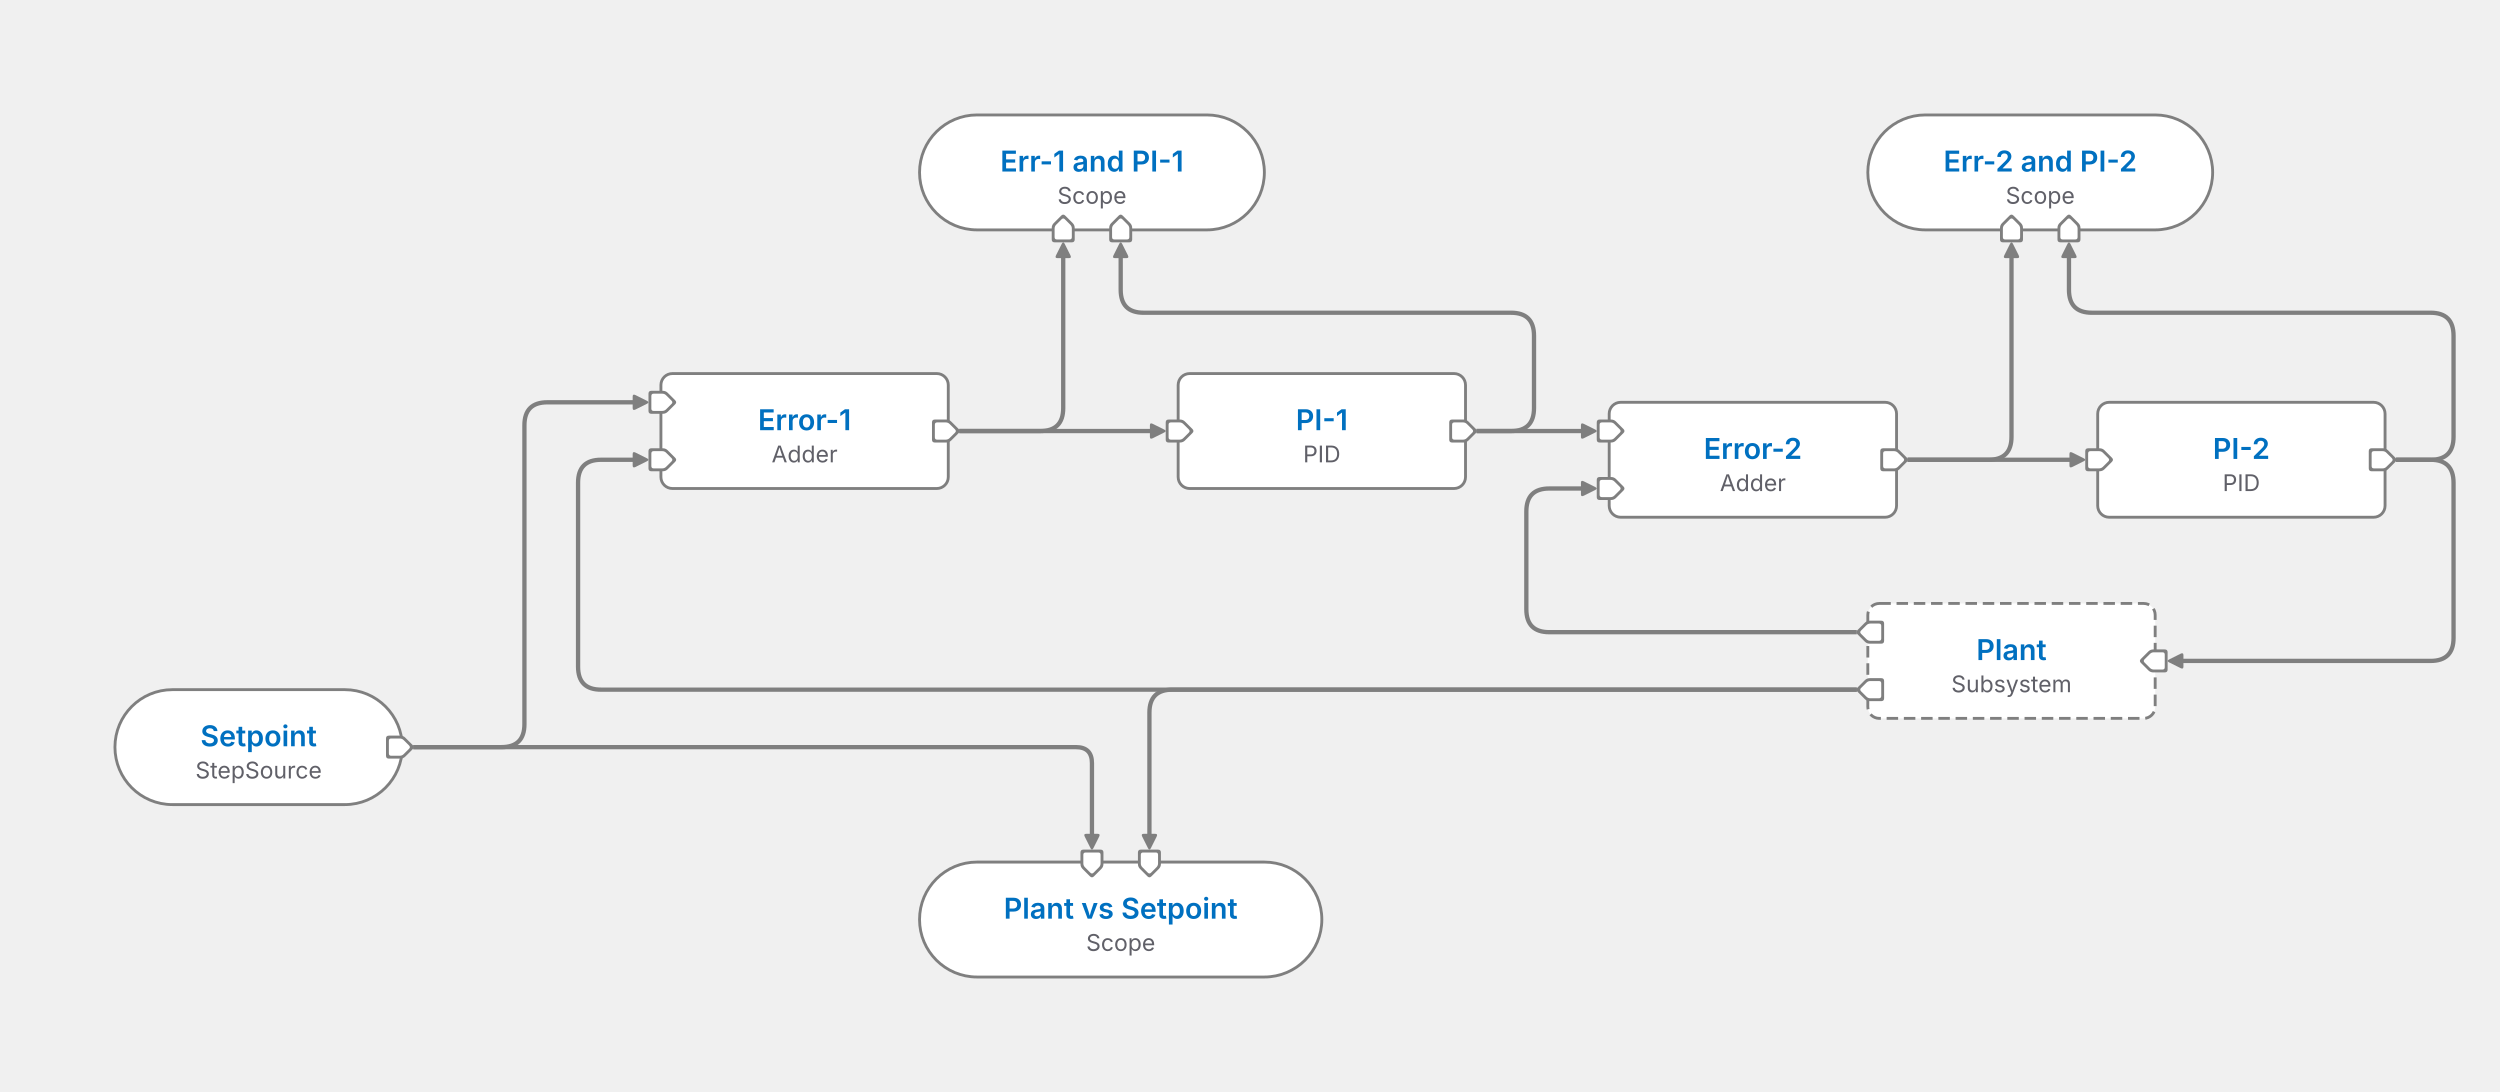
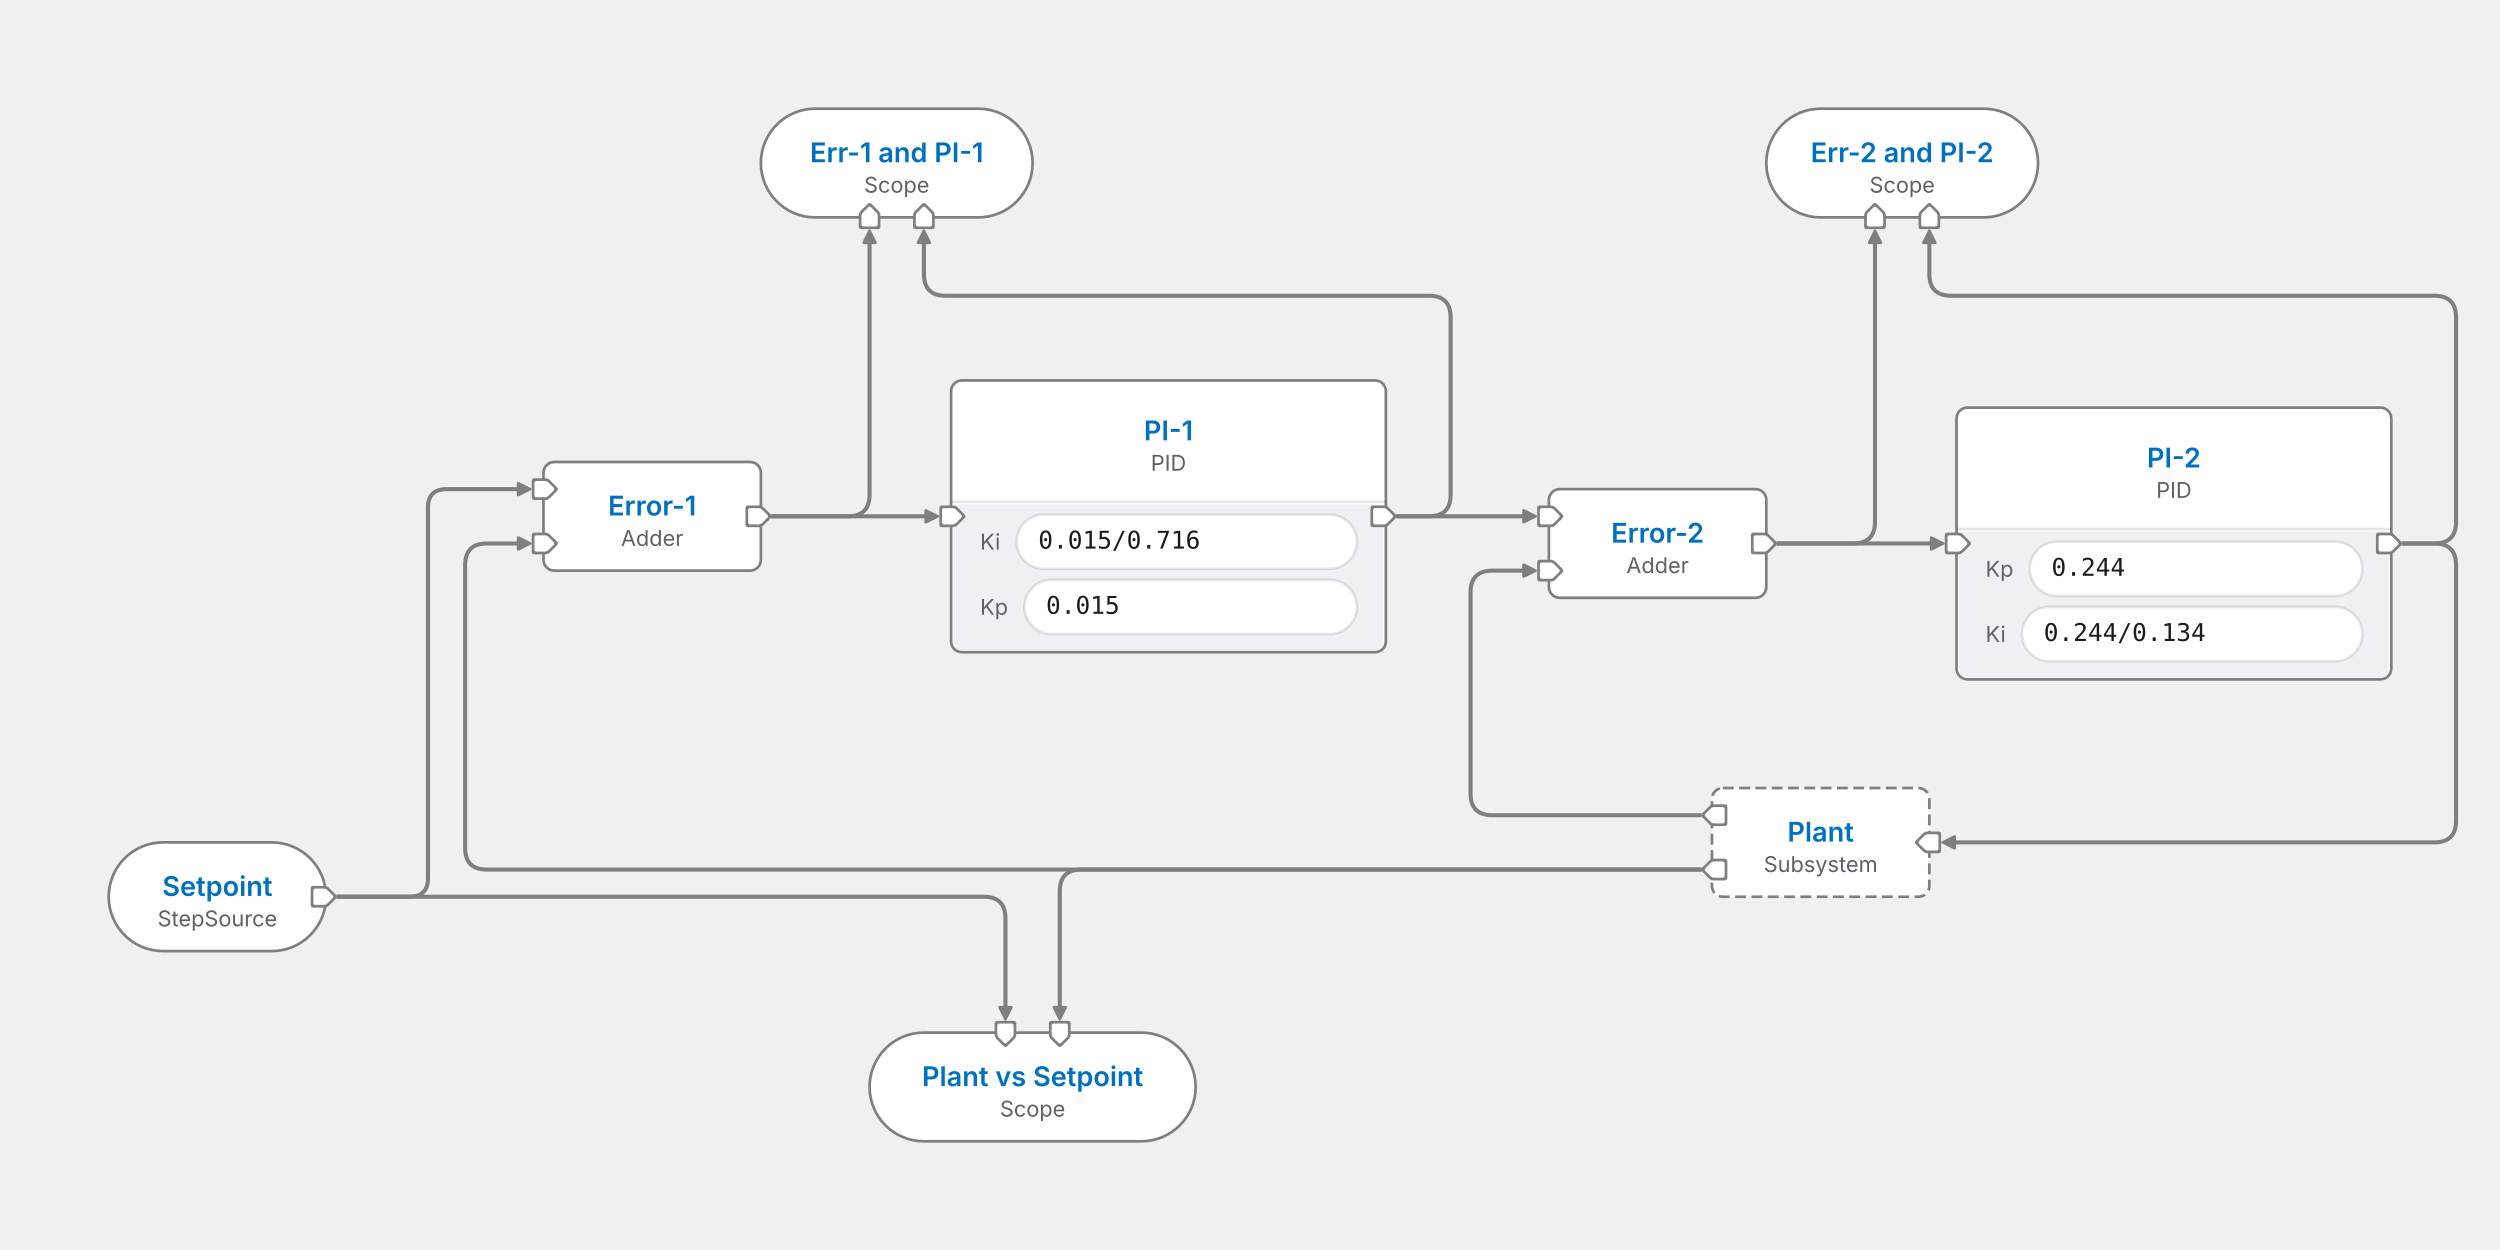
- <svg xmlns="http://www.w3.org/2000/svg" width="870" height="380" viewBox="630 180 870 380">
+ <svg xmlns="http://www.w3.org/2000/svg" width="920" height="460" viewBox="660 140 920 460">
  <g class="edges">
    <g class="edge">
-       <path d="M1293.833 340L1313.833 340L1322.5 340L1322.5 340L1331.167 340L1351.167 340" fill="none" stroke="#7F7F7F" stroke-width="1.5" />
-       <g transform="translate(1351.167, 340) rotate(0) translate(5, 0)">
-         <path d="M -5 -2.5 L -1 -0.5 Q 0 0 -1 0.5 L -5 2.5 Q -6 3 -6 2 L -6 -2 Q -6 -3 -5 -2.5 Z" fill="#7F7F7F" />
-       </g>
-     </g>
-     <g class="edge">
-       <path d="M1143.833 330L1163.833 330L1163.833 330L1161.167 330L1161.167 330L1181.167 330" fill="none" stroke="#7F7F7F" stroke-width="1.5" />
-       <g transform="translate(1181.167, 330) rotate(0) translate(5, 0)">
-         <path d="M -5 -2.5 L -1 -0.5 Q 0 0 -1 0.5 L -5 2.5 Q -6 3 -6 2 L -6 -2 Q -6 -3 -5 -2.5 Z" fill="#7F7F7F" />
-       </g>
-     </g>
-     <g class="edge">
-       <path d="M963.833 330L983.833 330L997.5 330L997.5 330L1011.167 330L1031.167 330" fill="none" stroke="#7F7F7F" stroke-width="1.5" />
-       <g transform="translate(1031.167, 330) rotate(0) translate(5, 0)">
-         <path d="M -5 -2.5 L -1 -0.5 Q 0 0 -1 0.5 L -5 2.5 Q -6 3 -6 2 L -6 -2 Q -6 -3 -5 -2.5 Z" fill="#7F7F7F" />
-       </g>
-     </g>
-     <g class="edge">
-       <path d="M773.833 440L793.833 440L 804.5,440Q 812.5,440 812.5,432L 812.5,328Q 812.5,320 820.5,320L831.167 320L851.167 320" fill="none" stroke="#7F7F7F" stroke-width="1.5" />
+       <path d="M1313.834 340L1333.834 340L 1342.5,340Q 1342.5,340 1342.5,340L 1342.5,340Q 1342.5,340 1342.5,340L1351.167 340L1371.167 340" fill="none" stroke="#7F7F7F" stroke-width="1.5" />
+       <g transform="translate(1371.167, 340.0002) rotate(0) translate(5, 0)">
+         <path d="M -5 -2.5 L -1 -0.5 Q 0 0 -1 0.5 L -5 2.5 Q -6 3 -6 2 L -6 -2 Q -6 -3 -5 -2.5 Z" fill="#7F7F7F" />
+       </g>
+     </g>
+     <g class="edge">
+       <path d="M1173.834 330L1193.834 330L 1197.5,330Q 1197.5,330 1197.5,330L 1197.5,330Q 1197.5,330 1197.5,330L1201.167 330L1221.167 330" fill="none" stroke="#7F7F7F" stroke-width="1.5" />
+       <g transform="translate(1221.167, 330) rotate(0) translate(5, 0)">
+         <path d="M -5 -2.5 L -1 -0.5 Q 0 0 -1 0.5 L -5 2.5 Q -6 3 -6 2 L -6 -2 Q -6 -3 -5 -2.5 Z" fill="#7F7F7F" />
+       </g>
+     </g>
+     <g class="edge">
+       <path d="M943.834 330L963.834 330L 972.5,330Q 972.5,330 972.5,330L 972.5,330Q 972.5,330 972.5,330L981.167 330L1001.167 330" fill="none" stroke="#7F7F7F" stroke-width="1.5" />
+       <g transform="translate(1001.167, 330.0002) rotate(0) translate(5, 0)">
+         <path d="M -5 -2.5 L -1 -0.5 Q 0 0 -1 0.5 L -5 2.5 Q -6 3 -6 2 L -6 -2 Q -6 -3 -5 -2.5 Z" fill="#7F7F7F" />
+       </g>
+     </g>
+     <g class="edge">
+       <path d="M783.834 470L803.834 470L 810.667,470Q 817.5,470 817.5,463.167L 817.5,326.833Q 817.5,320 824.333,320L831.167 320L851.167 320" fill="none" stroke="#7F7F7F" stroke-width="1.5" />
      <g transform="translate(851.1667, 320) rotate(0) translate(5, 0)">
        <path d="M -5 -2.5 L -1 -0.5 Q 0 0 -1 0.5 L -5 2.5 Q -6 3 -6 2 L -6 -2 Q -6 -3 -5 -2.5 Z" fill="#7F7F7F" />
      </g>
    </g>
    <g class="edge">
-       <path d="M1463.833 340L 1475.833,340Q 1483.833,340 1483.833,348L 1483.833,402Q 1483.833,410 1475.833,410L1408.833 410L1388.833 410" fill="none" stroke="#7F7F7F" stroke-width="1.5" />
-       <g transform="translate(1388.833, 410) rotate(180) translate(5, 0)">
-         <path d="M -5 -2.5 L -1 -0.5 Q 0 0 -1 0.5 L -5 2.5 Q -6 3 -6 2 L -6 -2 Q -6 -3 -5 -2.5 Z" fill="#7F7F7F" />
-       </g>
-     </g>
-     <g class="edge">
-       <path d="M1276.167 420L1256.167 420L 1038,420Q 1030,420 1030,428L1030 451.167L1030 471.167" fill="none" stroke="#7F7F7F" stroke-width="1.5" />
-       <g transform="translate(1030, 471.1667) rotate(90) translate(5, 0)">
-         <path d="M -5 -2.5 L -1 -0.5 Q 0 0 -1 0.5 L -5 2.5 Q -6 3 -6 2 L -6 -2 Q -6 -3 -5 -2.5 Z" fill="#7F7F7F" />
-       </g>
-     </g>
-     <g class="edge">
-       <path d="M1276.167 400L1256.167 400L 1169.167,400Q 1161.167,400 1161.167,392L 1161.167,358Q 1161.167,350 1169.167,350L1181.167 350" fill="none" stroke="#7F7F7F" stroke-width="1.5" />
-       <g transform="translate(1181.167, 350) rotate(0) translate(5, 0)">
-         <path d="M -5 -2.5 L -1 -0.5 Q 0 0 -1 0.5 L -5 2.5 Q -6 3 -6 2 L -6 -2 Q -6 -3 -5 -2.5 Z" fill="#7F7F7F" />
-       </g>
-     </g>
-     <g class="edge">
-       <path d="M1276.167 420L1256.167 420L 839.167,420Q 831.167,420 831.167,412L 831.167,348Q 831.167,340 839.167,340L851.167 340" fill="none" stroke="#7F7F7F" stroke-width="1.5" />
-       <g transform="translate(851.1667, 340) rotate(0) translate(5, 0)">
-         <path d="M -5 -2.5 L -1 -0.5 Q 0 0 -1 0.5 L -5 2.5 Q -6 3 -6 2 L -6 -2 Q -6 -3 -5 -2.5 Z" fill="#7F7F7F" />
-       </g>
-     </g>
-     <g class="edge">
-       <path d="M963.833 330L983.833 330L 992,330Q 1000,330 1000,322L1000 288.833L1000 268.833" fill="none" stroke="#7F7F7F" stroke-width="1.5" />
-       <g transform="translate(1000, 268.8333) rotate(-90) translate(5, 0)">
-         <path d="M -5 -2.5 L -1 -0.5 Q 0 0 -1 0.5 L -5 2.5 Q -6 3 -6 2 L -6 -2 Q -6 -3 -5 -2.5 Z" fill="#7F7F7F" />
-       </g>
-     </g>
-     <g class="edge">
-       <path d="M1143.833 330L 1155.833,330Q 1163.833,330 1163.833,322L 1163.833,296.833Q 1163.833,288.833 1155.833,288.833L 1028,288.833Q 1020,288.833 1020,280.833L1020 268.833" fill="none" stroke="#7F7F7F" stroke-width="1.5" />
-       <g transform="translate(1020, 268.8333) rotate(-90) translate(5, 0)">
-         <path d="M -5 -2.5 L -1 -0.5 Q 0 0 -1 0.5 L -5 2.5 Q -6 3 -6 2 L -6 -2 Q -6 -3 -5 -2.5 Z" fill="#7F7F7F" />
-       </g>
-     </g>
-     <g class="edge">
-       <path d="M1293.833 340L1313.833 340L 1322,340Q 1330,340 1330,332L1330 288.833L1330 268.833" fill="none" stroke="#7F7F7F" stroke-width="1.5" />
-       <g transform="translate(1330, 268.8333) rotate(-90) translate(5, 0)">
-         <path d="M -5 -2.5 L -1 -0.5 Q 0 0 -1 0.5 L -5 2.5 Q -6 3 -6 2 L -6 -2 Q -6 -3 -5 -2.5 Z" fill="#7F7F7F" />
-       </g>
-     </g>
-     <g class="edge">
-       <path d="M1463.833 340L 1475.833,340Q 1483.833,340 1483.833,332L 1483.833,296.833Q 1483.833,288.833 1475.833,288.833L 1358,288.833Q 1350,288.833 1350,280.833L1350 268.833" fill="none" stroke="#7F7F7F" stroke-width="1.5" />
-       <g transform="translate(1350, 268.8333) rotate(-90) translate(5, 0)">
-         <path d="M -5 -2.5 L -1 -0.5 Q 0 0 -1 0.5 L -5 2.5 Q -6 3 -6 2 L -6 -2 Q -6 -3 -5 -2.5 Z" fill="#7F7F7F" />
-       </g>
-     </g>
-     <g class="edge">
-       <path d="M773.833 440L793.833 440L 1004.417,440Q 1010,440 1010,445.583L1010 451.167L1010 471.167" fill="none" stroke="#7F7F7F" stroke-width="1.5" />
-       <g transform="translate(1010, 471.1667) rotate(90) translate(5, 0)">
+       <path d="M1543.834 340L 1555.834,340Q 1563.834,340 1563.834,348L 1563.834,442Q 1563.834,450 1555.834,450L1398.834 450L1378.834 450" fill="none" stroke="#7F7F7F" stroke-width="1.5" />
+       <g transform="translate(1378.834, 450.0001) rotate(180) translate(5, 0)">
+         <path d="M -5 -2.5 L -1 -0.5 Q 0 0 -1 0.5 L -5 2.5 Q -6 3 -6 2 L -6 -2 Q -6 -3 -5 -2.5 Z" fill="#7F7F7F" />
+       </g>
+     </g>
+     <g class="edge">
+       <path d="M1286.167 460L1266.167 460L 1058,460Q 1050,460 1050,468L1050 491.167L1050 511.167" fill="none" stroke="#7F7F7F" stroke-width="1.5" />
+       <g transform="translate(1050, 511.1667) rotate(90) translate(5, 0)">
+         <path d="M -5 -2.5 L -1 -0.5 Q 0 0 -1 0.5 L -5 2.5 Q -6 3 -6 2 L -6 -2 Q -6 -3 -5 -2.5 Z" fill="#7F7F7F" />
+       </g>
+     </g>
+     <g class="edge">
+       <path d="M1286.167 440L1266.167 440L 1209.167,440Q 1201.167,440 1201.167,432L 1201.167,358Q 1201.167,350 1209.167,350L1221.167 350" fill="none" stroke="#7F7F7F" stroke-width="1.5" />
+       <g transform="translate(1221.167, 350.0001) rotate(0) translate(5, 0)">
+         <path d="M -5 -2.5 L -1 -0.5 Q 0 0 -1 0.5 L -5 2.5 Q -6 3 -6 2 L -6 -2 Q -6 -3 -5 -2.5 Z" fill="#7F7F7F" />
+       </g>
+     </g>
+     <g class="edge">
+       <path d="M1286.167 460L1266.167 460L 839.167,460Q 831.167,460 831.167,452L 831.167,348Q 831.167,340 839.167,340L851.167 340" fill="none" stroke="#7F7F7F" stroke-width="1.5" />
+       <g transform="translate(851.1667, 340.0001) rotate(0) translate(5, 0)">
+         <path d="M -5 -2.5 L -1 -0.5 Q 0 0 -1 0.5 L -5 2.5 Q -6 3 -6 2 L -6 -2 Q -6 -3 -5 -2.5 Z" fill="#7F7F7F" />
+       </g>
+     </g>
+     <g class="edge">
+       <path d="M943.834 330L963.834 330L 972,330Q 980,330 980,322L980 248.833L980 228.833" fill="none" stroke="#7F7F7F" stroke-width="1.5" />
+       <g transform="translate(980.0002, 228.8335) rotate(-90) translate(5, 0)">
+         <path d="M -5 -2.5 L -1 -0.5 Q 0 0 -1 0.5 L -5 2.5 Q -6 3 -6 2 L -6 -2 Q -6 -3 -5 -2.5 Z" fill="#7F7F7F" />
+       </g>
+     </g>
+     <g class="edge">
+       <path d="M1173.834 330L 1185.834,330Q 1193.834,330 1193.834,322L 1193.834,256.833Q 1193.834,248.833 1185.834,248.833L 1008,248.833Q 1000,248.833 1000,240.833L1000 228.833" fill="none" stroke="#7F7F7F" stroke-width="1.5" />
+       <g transform="translate(1000, 228.8335) rotate(-90) translate(5, 0)">
+         <path d="M -5 -2.5 L -1 -0.5 Q 0 0 -1 0.5 L -5 2.5 Q -6 3 -6 2 L -6 -2 Q -6 -3 -5 -2.5 Z" fill="#7F7F7F" />
+       </g>
+     </g>
+     <g class="edge">
+       <path d="M1313.834 340L1333.834 340L 1342,340Q 1350,340 1350,332L1350 248.833L1350 228.833" fill="none" stroke="#7F7F7F" stroke-width="1.5" />
+       <g transform="translate(1350, 228.8335) rotate(-90) translate(5, 0)">
+         <path d="M -5 -2.5 L -1 -0.5 Q 0 0 -1 0.5 L -5 2.5 Q -6 3 -6 2 L -6 -2 Q -6 -3 -5 -2.5 Z" fill="#7F7F7F" />
+       </g>
+     </g>
+     <g class="edge">
+       <path d="M1543.834 340L 1555.834,340Q 1563.834,340 1563.834,332L 1563.834,256.833Q 1563.834,248.833 1555.834,248.833L 1378,248.833Q 1370,248.833 1370,240.833L1370 228.833" fill="none" stroke="#7F7F7F" stroke-width="1.5" />
+       <g transform="translate(1370, 228.8335) rotate(-90) translate(5, 0)">
+         <path d="M -5 -2.5 L -1 -0.5 Q 0 0 -1 0.5 L -5 2.5 Q -6 3 -6 2 L -6 -2 Q -6 -3 -5 -2.5 Z" fill="#7F7F7F" />
+       </g>
+     </g>
+     <g class="edge">
+       <path d="M783.834 470L803.834 470L 1022,470Q 1030,470 1030,478L1030 491.167L1030 511.167" fill="none" stroke="#7F7F7F" stroke-width="1.5" />
+       <g transform="translate(1030, 511.1667) rotate(90) translate(5, 0)">
        <path d="M -5 -2.5 L -1 -0.5 Q 0 0 -1 0.5 L -5 2.5 Q -6 3 -6 2 L -6 -2 Q -6 -3 -5 -2.5 Z" fill="#7F7F7F" />
      </g>
    </g>
  </g>
  <g class="nodes">
    <g class="node" data-id="7c855194-3fcf-4d00-acbd-0e3051f5703c">
-       <rect x="670" y="420" width="100" height="40" rx="20" fill="#ffffff" />
-       <rect x="670" y="420" width="100" height="40" rx="20" fill="none" stroke="#7F7F7F" stroke-width="1" />
-       <text x="720" y="436" text-anchor="middle" dominant-baseline="middle" fill="#0070C0" font-size="10" font-weight="600" font-family="system-ui, -apple-system, sans-serif">Setpoint</text>
-       <text x="720" y="448" text-anchor="middle" dominant-baseline="middle" fill="#606068" font-size="8" font-family="system-ui, -apple-system, sans-serif">StepSource</text>
-       <g transform="translate(764.33, 436.00)">
+       <rect x="700" y="450" width="80" height="40" rx="20" fill="#ffffff" />
+       <rect x="700" y="450" width="80" height="40" rx="20" fill="none" stroke="#7F7F7F" stroke-width="1" />
+       <text x="740" y="466" text-anchor="middle" dominant-baseline="middle" fill="#0070C0" font-size="10" font-weight="600" font-family="system-ui, -apple-system, sans-serif">Setpoint</text>
+       <text x="740" y="478" text-anchor="middle" dominant-baseline="middle" fill="#606068" font-size="8" font-family="system-ui, -apple-system, sans-serif">StepSource</text>
+       <g transform="translate(774.33, 466.00)">
        <path d="M 1.00 0.00 L 5.00 0.00 Q 6.00 0.00 6.71 0.71 L 9.29 3.29 Q 10.00 4.00 9.29 4.71 L 6.71 7.29 Q 6.00 8.00 5.00 8.00 L 1.00 8.00 Q 0.00 8.00 0.00 7.00 L 0.00 1.00 Q 0.00 0.00 1.00 0.00 Z" fill="#7F7F7F" />
        <path d="M 0.80 0.00 L 3.79 0.00 Q 4.59 0.00 5.15 0.57 L 7.02 2.43 Q 7.59 3.00 7.02 3.57 L 5.15 5.43 Q 4.59 6.00 3.79 6.00 L 0.80 6.00 Q 0.00 6.00 0.00 5.20 L 0.00 0.80 Q 0.00 0.00 0.80 0.00 Z" fill="#ffffff" transform="translate(1, 1)" />
      </g>
    </g>
    <g class="node" data-id="f7ffd92f-16eb-4760-8285-8ed7fafc90fd">
-       <rect x="1040" y="310" width="100" height="40" rx="4" fill="#ffffff" />
-       <rect x="1040" y="310" width="100" height="40" rx="4" fill="none" stroke="#7F7F7F" stroke-width="1" />
-       <text x="1090" y="326" text-anchor="middle" dominant-baseline="middle" fill="#0070C0" font-size="10" font-weight="600" font-family="system-ui, -apple-system, sans-serif">PI-1</text>
-       <text x="1090" y="338" text-anchor="middle" dominant-baseline="middle" fill="#606068" font-size="8" font-family="system-ui, -apple-system, sans-serif">PID</text>
-       <g transform="translate(1035.67, 326.00)">
-         <path d="M 1.00 0.00 L 5.00 0.00 Q 6.00 0.00 6.71 0.71 L 9.29 3.29 Q 10.00 4.00 9.29 4.71 L 6.71 7.29 Q 6.00 8.00 5.00 8.00 L 1.00 8.00 Q 0.00 8.00 0.00 7.00 L 0.00 1.00 Q 0.00 0.00 1.00 0.00 Z" fill="#7F7F7F" />
-         <path d="M 0.80 0.00 L 3.79 0.00 Q 4.59 0.00 5.15 0.57 L 7.02 2.43 Q 7.59 3.00 7.02 3.57 L 5.15 5.43 Q 4.59 6.00 3.79 6.00 L 0.80 6.00 Q 0.00 6.00 0.00 5.20 L 0.00 0.80 Q 0.00 0.00 0.80 0.00 Z" fill="#ffffff" transform="translate(1, 1)" />
-       </g>
-       <g transform="translate(1134.33, 326.00)">
+       <rect x="1010" y="280" width="160" height="100" rx="4" fill="#ffffff" />
+       <rect x="1010" y="280" width="160" height="100" rx="4" fill="none" stroke="#7F7F7F" stroke-width="1" />
+       <text x="1090" y="298.333" text-anchor="middle" dominant-baseline="middle" fill="#0070C0" font-size="10" font-weight="600" font-family="system-ui, -apple-system, sans-serif">PI-1</text>
+       <text x="1090" y="310.333" text-anchor="middle" dominant-baseline="middle" fill="#606068" font-size="8" font-family="system-ui, -apple-system, sans-serif">PID</text>
+       <line x1="1010" y1="324.667" x2="1170" y2="324.667" stroke="rgba(0, 0, 0, 0.10)" stroke-width="1" />
+       <path d="M1011,325.667 h158 v50.667 a3,3 0 0 1 -3,3 h-152 a3,3 0 0 1 -3,-3 v-50.667 z" fill="#f0f0f4" />
+       <text x="1020.667" y="339.333" dominant-baseline="middle" fill="#606068" font-size="8" font-family="system-ui, -apple-system, sans-serif">Ki</text>
+       <rect x="1034.104" y="329.333" width="125.229" height="20" rx="10" fill="#ffffff" stroke="rgba(0, 0, 0, 0.10)" stroke-width="1" />
+       <text x="1042.104" y="339.333" dominant-baseline="middle" fill="#1a1a1f" font-size="9" font-family="ui-monospace, monospace">0.015/0.716</text>
+       <text x="1020.667" y="363.333" dominant-baseline="middle" fill="#606068" font-size="8" font-family="system-ui, -apple-system, sans-serif">Kp</text>
+       <rect x="1036.948" y="353.333" width="122.385" height="20" rx="10" fill="#ffffff" stroke="rgba(0, 0, 0, 0.10)" stroke-width="1" />
+       <text x="1044.948" y="363.333" dominant-baseline="middle" fill="#1a1a1f" font-size="9" font-family="ui-monospace, monospace">0.015</text>
+       <g transform="translate(1005.67, 326.00)">
+         <path d="M 1.00 0.00 L 5.00 0.00 Q 6.00 0.00 6.71 0.71 L 9.29 3.29 Q 10.00 4.00 9.29 4.71 L 6.71 7.29 Q 6.00 8.00 5.00 8.00 L 1.00 8.00 Q 0.00 8.00 0.00 7.00 L 0.00 1.00 Q 0.00 0.00 1.00 0.00 Z" fill="#7F7F7F" />
+         <path d="M 0.80 0.00 L 3.79 0.00 Q 4.59 0.00 5.15 0.57 L 7.02 2.43 Q 7.59 3.00 7.02 3.57 L 5.15 5.43 Q 4.59 6.00 3.79 6.00 L 0.80 6.00 Q 0.00 6.00 0.00 5.20 L 0.00 0.80 Q 0.00 0.00 0.80 0.00 Z" fill="#ffffff" transform="translate(1, 1)" />
+       </g>
+       <g transform="translate(1164.33, 326.00)">
        <path d="M 1.00 0.00 L 5.00 0.00 Q 6.00 0.00 6.71 0.71 L 9.29 3.29 Q 10.00 4.00 9.29 4.71 L 6.71 7.29 Q 6.00 8.00 5.00 8.00 L 1.00 8.00 Q 0.00 8.00 0.00 7.00 L 0.00 1.00 Q 0.00 0.00 1.00 0.00 Z" fill="#7F7F7F" />
        <path d="M 0.80 0.00 L 3.79 0.00 Q 4.59 0.00 5.15 0.57 L 7.02 2.43 Q 7.59 3.00 7.02 3.57 L 5.15 5.43 Q 4.59 6.00 3.79 6.00 L 0.80 6.00 Q 0.00 6.00 0.00 5.20 L 0.00 0.80 Q 0.00 0.00 0.80 0.00 Z" fill="#ffffff" transform="translate(1, 1)" />
      </g>
    </g>
    <g class="node" data-id="b449fb93-54e1-4cfd-862b-cbb66d919d91">
-       <rect x="860" y="310" width="100" height="40" rx="4" fill="#ffffff" />
-       <rect x="860" y="310" width="100" height="40" rx="4" fill="none" stroke="#7F7F7F" stroke-width="1" />
-       <text x="910" y="326" text-anchor="middle" dominant-baseline="middle" fill="#0070C0" font-size="10" font-weight="600" font-family="system-ui, -apple-system, sans-serif">Error-1</text>
-       <text x="910" y="338" text-anchor="middle" dominant-baseline="middle" fill="#606068" font-size="8" font-family="system-ui, -apple-system, sans-serif">Adder</text>
+       <rect x="860" y="310" width="80" height="40" rx="4" fill="#ffffff" />
+       <rect x="860" y="310" width="80" height="40" rx="4" fill="none" stroke="#7F7F7F" stroke-width="1" />
+       <text x="900" y="326" text-anchor="middle" dominant-baseline="middle" fill="#0070C0" font-size="10" font-weight="600" font-family="system-ui, -apple-system, sans-serif">Error-1</text>
+       <text x="900" y="338" text-anchor="middle" dominant-baseline="middle" fill="#606068" font-size="8" font-family="system-ui, -apple-system, sans-serif">Adder</text>
      <g transform="translate(855.67, 316.00)">
        <path d="M 1.00 0.00 L 5.00 0.00 Q 6.00 0.00 6.71 0.71 L 9.29 3.29 Q 10.00 4.00 9.29 4.71 L 6.71 7.29 Q 6.00 8.00 5.00 8.00 L 1.00 8.00 Q 0.00 8.00 0.00 7.00 L 0.00 1.00 Q 0.00 0.00 1.00 0.00 Z" fill="#7F7F7F" />
        <path d="M 0.80 0.00 L 3.79 0.00 Q 4.59 0.00 5.15 0.57 L 7.02 2.43 Q 7.59 3.00 7.02 3.57 L 5.15 5.43 Q 4.59 6.00 3.79 6.00 L 0.80 6.00 Q 0.00 6.00 0.00 5.20 L 0.00 0.80 Q 0.00 0.00 0.80 0.00 Z" fill="#ffffff" transform="translate(1, 1)" />
      </g>
      <g transform="translate(855.67, 336.00)">
        <path d="M 1.00 0.00 L 5.00 0.00 Q 6.00 0.00 6.71 0.71 L 9.29 3.29 Q 10.00 4.00 9.29 4.71 L 6.71 7.29 Q 6.00 8.00 5.00 8.00 L 1.00 8.00 Q 0.00 8.00 0.00 7.00 L 0.00 1.00 Q 0.00 0.00 1.00 0.00 Z" fill="#7F7F7F" />
        <path d="M 0.80 0.00 L 3.79 0.00 Q 4.59 0.00 5.15 0.57 L 7.02 2.43 Q 7.59 3.00 7.02 3.57 L 5.15 5.43 Q 4.59 6.00 3.79 6.00 L 0.80 6.00 Q 0.00 6.00 0.00 5.20 L 0.00 0.80 Q 0.00 0.00 0.80 0.00 Z" fill="#ffffff" transform="translate(1, 1)" />
      </g>
-       <g transform="translate(954.33, 326.00)">
+       <g transform="translate(934.33, 326.00)">
        <path d="M 1.00 0.00 L 5.00 0.00 Q 6.00 0.00 6.71 0.71 L 9.29 3.29 Q 10.00 4.00 9.29 4.71 L 6.71 7.29 Q 6.00 8.00 5.00 8.00 L 1.00 8.00 Q 0.00 8.00 0.00 7.00 L 0.00 1.00 Q 0.00 0.00 1.00 0.00 Z" fill="#7F7F7F" />
        <path d="M 0.80 0.00 L 3.79 0.00 Q 4.59 0.00 5.15 0.57 L 7.02 2.43 Q 7.59 3.00 7.02 3.57 L 5.15 5.43 Q 4.59 6.00 3.79 6.00 L 0.80 6.00 Q 0.00 6.00 0.00 5.20 L 0.00 0.80 Q 0.00 0.00 0.80 0.00 Z" fill="#ffffff" transform="translate(1, 1)" />
      </g>
    </g>
    <g class="node" data-id="c5fc3645-c55b-4478-8125-665418379764">
-       <rect x="1190" y="320" width="100" height="40" rx="4" fill="#ffffff" />
-       <rect x="1190" y="320" width="100" height="40" rx="4" fill="none" stroke="#7F7F7F" stroke-width="1" />
-       <text x="1240" y="336" text-anchor="middle" dominant-baseline="middle" fill="#0070C0" font-size="10" font-weight="600" font-family="system-ui, -apple-system, sans-serif">Error-2</text>
-       <text x="1240" y="348" text-anchor="middle" dominant-baseline="middle" fill="#606068" font-size="8" font-family="system-ui, -apple-system, sans-serif">Adder</text>
-       <g transform="translate(1185.67, 326.00)">
-         <path d="M 1.00 0.00 L 5.00 0.00 Q 6.00 0.00 6.71 0.71 L 9.29 3.29 Q 10.00 4.00 9.29 4.71 L 6.71 7.29 Q 6.00 8.00 5.00 8.00 L 1.00 8.00 Q 0.00 8.00 0.00 7.00 L 0.00 1.00 Q 0.00 0.00 1.00 0.00 Z" fill="#7F7F7F" />
-         <path d="M 0.80 0.00 L 3.79 0.00 Q 4.59 0.00 5.15 0.57 L 7.02 2.43 Q 7.59 3.00 7.02 3.57 L 5.15 5.43 Q 4.59 6.00 3.79 6.00 L 0.80 6.00 Q 0.00 6.00 0.00 5.20 L 0.00 0.80 Q 0.00 0.00 0.80 0.00 Z" fill="#ffffff" transform="translate(1, 1)" />
-       </g>
-       <g transform="translate(1185.67, 346.00)">
-         <path d="M 1.00 0.00 L 5.00 0.00 Q 6.00 0.00 6.71 0.71 L 9.29 3.29 Q 10.00 4.00 9.29 4.71 L 6.71 7.29 Q 6.00 8.00 5.00 8.00 L 1.00 8.00 Q 0.00 8.00 0.00 7.00 L 0.00 1.00 Q 0.00 0.00 1.00 0.00 Z" fill="#7F7F7F" />
-         <path d="M 0.80 0.00 L 3.79 0.00 Q 4.59 0.00 5.15 0.57 L 7.02 2.43 Q 7.59 3.00 7.02 3.57 L 5.15 5.43 Q 4.59 6.00 3.79 6.00 L 0.80 6.00 Q 0.00 6.00 0.00 5.20 L 0.00 0.80 Q 0.00 0.00 0.80 0.00 Z" fill="#ffffff" transform="translate(1, 1)" />
-       </g>
-       <g transform="translate(1284.33, 336.00)">
+       <rect x="1230" y="320" width="80" height="40" rx="4" fill="#ffffff" />
+       <rect x="1230" y="320" width="80" height="40" rx="4" fill="none" stroke="#7F7F7F" stroke-width="1" />
+       <text x="1270" y="336" text-anchor="middle" dominant-baseline="middle" fill="#0070C0" font-size="10" font-weight="600" font-family="system-ui, -apple-system, sans-serif">Error-2</text>
+       <text x="1270" y="348" text-anchor="middle" dominant-baseline="middle" fill="#606068" font-size="8" font-family="system-ui, -apple-system, sans-serif">Adder</text>
+       <g transform="translate(1225.67, 326.00)">
+         <path d="M 1.00 0.00 L 5.00 0.00 Q 6.00 0.00 6.71 0.71 L 9.29 3.29 Q 10.00 4.00 9.29 4.71 L 6.71 7.29 Q 6.00 8.00 5.00 8.00 L 1.00 8.00 Q 0.00 8.00 0.00 7.00 L 0.00 1.00 Q 0.00 0.00 1.00 0.00 Z" fill="#7F7F7F" />
+         <path d="M 0.80 0.00 L 3.79 0.00 Q 4.59 0.00 5.15 0.57 L 7.02 2.43 Q 7.59 3.00 7.02 3.57 L 5.15 5.43 Q 4.59 6.00 3.79 6.00 L 0.80 6.00 Q 0.00 6.00 0.00 5.20 L 0.00 0.80 Q 0.00 0.00 0.80 0.00 Z" fill="#ffffff" transform="translate(1, 1)" />
+       </g>
+       <g transform="translate(1225.67, 346.00)">
+         <path d="M 1.00 0.00 L 5.00 0.00 Q 6.00 0.00 6.71 0.71 L 9.29 3.29 Q 10.00 4.00 9.29 4.71 L 6.71 7.29 Q 6.00 8.00 5.00 8.00 L 1.00 8.00 Q 0.00 8.00 0.00 7.00 L 0.00 1.00 Q 0.00 0.00 1.00 0.00 Z" fill="#7F7F7F" />
+         <path d="M 0.80 0.00 L 3.79 0.00 Q 4.59 0.00 5.15 0.57 L 7.02 2.43 Q 7.59 3.00 7.02 3.57 L 5.15 5.43 Q 4.59 6.00 3.79 6.00 L 0.80 6.00 Q 0.00 6.00 0.00 5.20 L 0.00 0.80 Q 0.00 0.00 0.80 0.00 Z" fill="#ffffff" transform="translate(1, 1)" />
+       </g>
+       <g transform="translate(1304.33, 336.00)">
        <path d="M 1.00 0.00 L 5.00 0.00 Q 6.00 0.00 6.71 0.71 L 9.29 3.29 Q 10.00 4.00 9.29 4.71 L 6.71 7.29 Q 6.00 8.00 5.00 8.00 L 1.00 8.00 Q 0.00 8.00 0.00 7.00 L 0.00 1.00 Q 0.00 0.00 1.00 0.00 Z" fill="#7F7F7F" />
        <path d="M 0.80 0.00 L 3.79 0.00 Q 4.59 0.00 5.15 0.57 L 7.02 2.43 Q 7.59 3.00 7.02 3.57 L 5.15 5.43 Q 4.59 6.00 3.79 6.00 L 0.80 6.00 Q 0.00 6.00 0.00 5.20 L 0.00 0.80 Q 0.00 0.00 0.80 0.00 Z" fill="#ffffff" transform="translate(1, 1)" />
      </g>
    </g>
    <g class="node" data-id="096ba23a-fd02-43ca-aabe-92a83db7b610">
-       <rect x="1360" y="320" width="100" height="40" rx="4" fill="#ffffff" />
-       <rect x="1360" y="320" width="100" height="40" rx="4" fill="none" stroke="#7F7F7F" stroke-width="1" />
-       <text x="1410" y="336" text-anchor="middle" dominant-baseline="middle" fill="#0070C0" font-size="10" font-weight="600" font-family="system-ui, -apple-system, sans-serif">PI-2</text>
-       <text x="1410" y="348" text-anchor="middle" dominant-baseline="middle" fill="#606068" font-size="8" font-family="system-ui, -apple-system, sans-serif">PID</text>
-       <g transform="translate(1355.67, 336.00)">
-         <path d="M 1.00 0.00 L 5.00 0.00 Q 6.00 0.00 6.71 0.71 L 9.29 3.29 Q 10.00 4.00 9.29 4.71 L 6.71 7.29 Q 6.00 8.00 5.00 8.00 L 1.00 8.00 Q 0.00 8.00 0.00 7.00 L 0.00 1.00 Q 0.00 0.00 1.00 0.00 Z" fill="#7F7F7F" />
-         <path d="M 0.80 0.00 L 3.79 0.00 Q 4.59 0.00 5.15 0.57 L 7.02 2.43 Q 7.59 3.00 7.02 3.57 L 5.15 5.43 Q 4.59 6.00 3.79 6.00 L 0.80 6.00 Q 0.00 6.00 0.00 5.20 L 0.00 0.80 Q 0.00 0.00 0.80 0.00 Z" fill="#ffffff" transform="translate(1, 1)" />
-       </g>
-       <g transform="translate(1454.33, 336.00)">
+       <rect x="1380" y="290" width="160" height="100" rx="4" fill="#ffffff" />
+       <rect x="1380" y="290" width="160" height="100" rx="4" fill="none" stroke="#7F7F7F" stroke-width="1" />
+       <text x="1460" y="308.333" text-anchor="middle" dominant-baseline="middle" fill="#0070C0" font-size="10" font-weight="600" font-family="system-ui, -apple-system, sans-serif">PI-2</text>
+       <text x="1460" y="320.333" text-anchor="middle" dominant-baseline="middle" fill="#606068" font-size="8" font-family="system-ui, -apple-system, sans-serif">PID</text>
+       <line x1="1380" y1="334.667" x2="1540" y2="334.667" stroke="rgba(0, 0, 0, 0.10)" stroke-width="1" />
+       <path d="M1381,335.667 h158 v50.667 a3,3 0 0 1 -3,3 h-152 a3,3 0 0 1 -3,-3 v-50.667 z" fill="#f0f0f4" />
+       <text x="1390.667" y="349.333" dominant-baseline="middle" fill="#606068" font-size="8" font-family="system-ui, -apple-system, sans-serif">Kp</text>
+       <rect x="1406.948" y="339.333" width="122.385" height="20" rx="10" fill="#ffffff" stroke="rgba(0, 0, 0, 0.10)" stroke-width="1" />
+       <text x="1414.948" y="349.333" dominant-baseline="middle" fill="#1a1a1f" font-size="9" font-family="ui-monospace, monospace">0.244</text>
+       <text x="1390.667" y="373.333" dominant-baseline="middle" fill="#606068" font-size="8" font-family="system-ui, -apple-system, sans-serif">Ki</text>
+       <rect x="1404.104" y="363.333" width="125.229" height="20" rx="10" fill="#ffffff" stroke="rgba(0, 0, 0, 0.10)" stroke-width="1" />
+       <text x="1412.104" y="373.333" dominant-baseline="middle" fill="#1a1a1f" font-size="9" font-family="ui-monospace, monospace">0.244/0.134</text>
+       <g transform="translate(1375.67, 336.00)">
+         <path d="M 1.00 0.00 L 5.00 0.00 Q 6.00 0.00 6.71 0.71 L 9.29 3.29 Q 10.00 4.00 9.29 4.71 L 6.71 7.29 Q 6.00 8.00 5.00 8.00 L 1.00 8.00 Q 0.00 8.00 0.00 7.00 L 0.00 1.00 Q 0.00 0.00 1.00 0.00 Z" fill="#7F7F7F" />
+         <path d="M 0.80 0.00 L 3.79 0.00 Q 4.59 0.00 5.15 0.57 L 7.02 2.43 Q 7.59 3.00 7.02 3.57 L 5.15 5.43 Q 4.59 6.00 3.79 6.00 L 0.80 6.00 Q 0.00 6.00 0.00 5.20 L 0.00 0.80 Q 0.00 0.00 0.80 0.00 Z" fill="#ffffff" transform="translate(1, 1)" />
+       </g>
+       <g transform="translate(1534.33, 336.00)">
        <path d="M 1.00 0.00 L 5.00 0.00 Q 6.00 0.00 6.71 0.71 L 9.29 3.29 Q 10.00 4.00 9.29 4.71 L 6.71 7.29 Q 6.00 8.00 5.00 8.00 L 1.00 8.00 Q 0.00 8.00 0.00 7.00 L 0.00 1.00 Q 0.00 0.00 1.00 0.00 Z" fill="#7F7F7F" />
        <path d="M 0.80 0.00 L 3.79 0.00 Q 4.59 0.00 5.15 0.57 L 7.02 2.43 Q 7.59 3.00 7.02 3.57 L 5.15 5.43 Q 4.59 6.00 3.79 6.00 L 0.80 6.00 Q 0.00 6.00 0.00 5.20 L 0.00 0.80 Q 0.00 0.00 0.80 0.00 Z" fill="#ffffff" transform="translate(1, 1)" />
      </g>
    </g>
    <g class="node" data-id="40ac8e75-a709-4434-9001-63bc1d73106c">
-       <rect x="1280" y="390" width="100" height="40" rx="4" fill="#ffffff" />
-       <rect x="1280" y="390" width="100" height="40" rx="4" fill="none" stroke="#7F7F7F" stroke-width="1" stroke-dasharray="4 2" />
-       <text x="1330" y="406" text-anchor="middle" dominant-baseline="middle" fill="#0070C0" font-size="10" font-weight="600" font-family="system-ui, -apple-system, sans-serif">Plant</text>
-       <text x="1330" y="418" text-anchor="middle" dominant-baseline="middle" fill="#606068" font-size="8" font-family="system-ui, -apple-system, sans-serif">Subsystem</text>
-       <g transform="translate(1374.33, 406.00)">
+       <rect x="1290" y="430" width="80" height="40" rx="4" fill="#ffffff" />
+       <rect x="1290" y="430" width="80" height="40" rx="4" fill="none" stroke="#7F7F7F" stroke-width="1" stroke-dasharray="4 2" />
+       <text x="1330" y="446" text-anchor="middle" dominant-baseline="middle" fill="#0070C0" font-size="10" font-weight="600" font-family="system-ui, -apple-system, sans-serif">Plant</text>
+       <text x="1330" y="458" text-anchor="middle" dominant-baseline="middle" fill="#606068" font-size="8" font-family="system-ui, -apple-system, sans-serif">Subsystem</text>
+       <g transform="translate(1364.33, 446.00)">
        <path d="M 5.00 0.00 L 9.00 0.00 Q 10.00 0.00 10.00 1.00 L 10.00 7.00 Q 10.00 8.00 9.00 8.00 L 5.00 8.00 Q 4.00 8.00 3.29 7.29 L 0.71 4.71 Q 0.00 4.00 0.71 3.29 L 3.29 0.71 Q 4.00 0.00 5.00 0.00 Z" fill="#7F7F7F" />
        <path d="M 4.21 0.00 L 7.20 0.00 Q 8.00 0.00 8.00 0.80 L 8.00 5.20 Q 8.00 6.00 7.20 6.00 L 4.21 6.00 Q 3.41 6.00 2.85 5.43 L 0.98 3.57 Q 0.41 3.00 0.98 2.43 L 2.85 0.57 Q 3.41 0.00 4.21 0.00 Z" fill="#ffffff" transform="translate(1, 1)" />
      </g>
-       <g transform="translate(1275.67, 396.00)">
+       <g transform="translate(1285.67, 436.00)">
        <path d="M 5.00 0.00 L 9.00 0.00 Q 10.00 0.00 10.00 1.00 L 10.00 7.00 Q 10.00 8.00 9.00 8.00 L 5.00 8.00 Q 4.00 8.00 3.29 7.29 L 0.71 4.71 Q 0.00 4.00 0.71 3.29 L 3.29 0.71 Q 4.00 0.00 5.00 0.00 Z" fill="#7F7F7F" />
        <path d="M 4.21 0.00 L 7.20 0.00 Q 8.00 0.00 8.00 0.80 L 8.00 5.20 Q 8.00 6.00 7.20 6.00 L 4.21 6.00 Q 3.41 6.00 2.85 5.43 L 0.98 3.57 Q 0.41 3.00 0.98 2.43 L 2.85 0.57 Q 3.41 0.00 4.21 0.00 Z" fill="#ffffff" transform="translate(1, 1)" />
      </g>
-       <g transform="translate(1275.67, 416.00)">
+       <g transform="translate(1285.67, 456.00)">
        <path d="M 5.00 0.00 L 9.00 0.00 Q 10.00 0.00 10.00 1.00 L 10.00 7.00 Q 10.00 8.00 9.00 8.00 L 5.00 8.00 Q 4.00 8.00 3.29 7.29 L 0.71 4.71 Q 0.00 4.00 0.71 3.29 L 3.29 0.71 Q 4.00 0.00 5.00 0.00 Z" fill="#7F7F7F" />
        <path d="M 4.21 0.00 L 7.20 0.00 Q 8.00 0.00 8.00 0.80 L 8.00 5.20 Q 8.00 6.00 7.20 6.00 L 4.21 6.00 Q 3.41 6.00 2.85 5.43 L 0.98 3.57 Q 0.41 3.00 0.98 2.43 L 2.85 0.57 Q 3.41 0.00 4.21 0.00 Z" fill="#ffffff" transform="translate(1, 1)" />
      </g>
    </g>
    <g class="node" data-id="e13e27ba-96ec-4b02-a6d6-6cea244e49dc">
-       <rect x="950" y="480" width="140" height="40" rx="20" fill="#ffffff" />
-       <rect x="950" y="480" width="140" height="40" rx="20" fill="none" stroke="#7F7F7F" stroke-width="1" />
-       <text x="1020" y="496" text-anchor="middle" dominant-baseline="middle" fill="#0070C0" font-size="10" font-weight="600" font-family="system-ui, -apple-system, sans-serif">Plant vs Setpoint</text>
-       <text x="1020" y="508" text-anchor="middle" dominant-baseline="middle" fill="#606068" font-size="8" font-family="system-ui, -apple-system, sans-serif">Scope</text>
-       <g transform="translate(1006.00, 475.67)">
+       <rect x="980" y="520" width="120" height="40" rx="20" fill="#ffffff" />
+       <rect x="980" y="520" width="120" height="40" rx="20" fill="none" stroke="#7F7F7F" stroke-width="1" />
+       <text x="1040" y="536" text-anchor="middle" dominant-baseline="middle" fill="#0070C0" font-size="10" font-weight="600" font-family="system-ui, -apple-system, sans-serif">Plant vs Setpoint</text>
+       <text x="1040" y="548" text-anchor="middle" dominant-baseline="middle" fill="#606068" font-size="8" font-family="system-ui, -apple-system, sans-serif">Scope</text>
+       <g transform="translate(1026.00, 515.67)">
        <path d="M 1.00 0.00 L 7.00 0.00 Q 8.00 0.00 8.00 1.00 L 8.00 5.00 Q 8.00 6.00 7.29 6.71 L 4.71 9.29 Q 4.00 10.00 3.29 9.29 L 0.71 6.71 Q 0.00 6.00 0.00 5.00 L 0.00 1.00 Q 0.00 0.00 1.00 0.00 Z" fill="#7F7F7F" />
        <path d="M 0.80 0.00 L 5.20 0.00 Q 6.00 0.00 6.00 0.80 L 6.00 3.79 Q 6.00 4.59 5.43 5.15 L 3.57 7.02 Q 3.00 7.59 2.43 7.02 L 0.57 5.15 Q 0.00 4.59 0.00 3.79 L 0.00 0.80 Q 0.00 0.00 0.80 0.00 Z" fill="#ffffff" transform="translate(1, 1)" />
      </g>
-       <g transform="translate(1026.00, 475.67)">
+       <g transform="translate(1046.00, 515.67)">
        <path d="M 1.00 0.00 L 7.00 0.00 Q 8.00 0.00 8.00 1.00 L 8.00 5.00 Q 8.00 6.00 7.29 6.71 L 4.71 9.29 Q 4.00 10.00 3.29 9.29 L 0.71 6.71 Q 0.00 6.00 0.00 5.00 L 0.00 1.00 Q 0.00 0.00 1.00 0.00 Z" fill="#7F7F7F" />
        <path d="M 0.80 0.00 L 5.20 0.00 Q 6.00 0.00 6.00 0.80 L 6.00 3.79 Q 6.00 4.59 5.43 5.15 L 3.57 7.02 Q 3.00 7.59 2.43 7.02 L 0.57 5.15 Q 0.00 4.59 0.00 3.79 L 0.00 0.80 Q 0.00 0.00 0.80 0.00 Z" fill="#ffffff" transform="translate(1, 1)" />
      </g>
    </g>
    <g class="node" data-id="802d8831-8960-498f-8fc5-61fbe945dda5">
-       <rect x="950" y="220" width="120" height="40" rx="20" fill="#ffffff" />
-       <rect x="950" y="220" width="120" height="40" rx="20" fill="none" stroke="#7F7F7F" stroke-width="1" />
-       <text x="1010" y="236" text-anchor="middle" dominant-baseline="middle" fill="#0070C0" font-size="10" font-weight="600" font-family="system-ui, -apple-system, sans-serif">Err-1 and PI-1</text>
-       <text x="1010" y="248" text-anchor="middle" dominant-baseline="middle" fill="#606068" font-size="8" font-family="system-ui, -apple-system, sans-serif">Scope</text>
-       <g transform="translate(996.00, 254.33)">
-         <path d="M 4.71 0.71 L 7.29 3.29 Q 8.00 4.00 8.00 5.00 L 8.00 9.00 Q 8.00 10.00 7.00 10.00 L 1.00 10.00 Q 0.00 10.00 0.00 9.00 L 0.00 5.00 Q 0.00 4.00 0.71 3.29 L 3.29 0.71 Q 4.00 0.00 4.71 0.71 Z" fill="#7F7F7F" />
-         <path d="M 3.57 0.98 L 5.43 2.85 Q 6.00 3.41 6.00 4.21 L 6.00 7.20 Q 6.00 8.00 5.20 8.00 L 0.80 8.00 Q 0.00 8.00 0.00 7.20 L 0.00 4.21 Q 0.00 3.41 0.57 2.85 L 2.43 0.98 Q 3.00 0.41 3.57 0.98 Z" fill="#ffffff" transform="translate(1, 1)" />
-       </g>
-       <g transform="translate(1016.00, 254.33)">
+       <rect x="940" y="180" width="100" height="40" rx="20" fill="#ffffff" />
+       <rect x="940" y="180" width="100" height="40" rx="20" fill="none" stroke="#7F7F7F" stroke-width="1" />
+       <text x="990" y="196" text-anchor="middle" dominant-baseline="middle" fill="#0070C0" font-size="10" font-weight="600" font-family="system-ui, -apple-system, sans-serif">Err-1 and PI-1</text>
+       <text x="990" y="208" text-anchor="middle" dominant-baseline="middle" fill="#606068" font-size="8" font-family="system-ui, -apple-system, sans-serif">Scope</text>
+       <g transform="translate(976.00, 214.33)">
+         <path d="M 4.71 0.71 L 7.29 3.29 Q 8.00 4.00 8.00 5.00 L 8.00 9.00 Q 8.00 10.00 7.00 10.00 L 1.00 10.00 Q 0.00 10.00 0.00 9.00 L 0.00 5.00 Q 0.00 4.00 0.71 3.29 L 3.29 0.71 Q 4.00 0.00 4.71 0.71 Z" fill="#7F7F7F" />
+         <path d="M 3.57 0.98 L 5.43 2.85 Q 6.00 3.41 6.00 4.21 L 6.00 7.20 Q 6.00 8.00 5.20 8.00 L 0.80 8.00 Q 0.00 8.00 0.00 7.20 L 0.00 4.21 Q 0.00 3.41 0.57 2.85 L 2.43 0.98 Q 3.00 0.41 3.57 0.98 Z" fill="#ffffff" transform="translate(1, 1)" />
+       </g>
+       <g transform="translate(996.00, 214.33)">
        <path d="M 4.71 0.71 L 7.29 3.29 Q 8.00 4.00 8.00 5.00 L 8.00 9.00 Q 8.00 10.00 7.00 10.00 L 1.00 10.00 Q 0.00 10.00 0.00 9.00 L 0.00 5.00 Q 0.00 4.00 0.71 3.29 L 3.29 0.71 Q 4.00 0.00 4.71 0.71 Z" fill="#7F7F7F" />
        <path d="M 3.57 0.98 L 5.43 2.85 Q 6.00 3.41 6.00 4.21 L 6.00 7.20 Q 6.00 8.00 5.20 8.00 L 0.80 8.00 Q 0.00 8.00 0.00 7.20 L 0.00 4.21 Q 0.00 3.41 0.57 2.85 L 2.43 0.98 Q 3.00 0.41 3.57 0.98 Z" fill="#ffffff" transform="translate(1, 1)" />
      </g>
    </g>
    <g class="node" data-id="f038da46-8db9-4e89-b625-c392fabc1958">
-       <rect x="1280" y="220" width="120" height="40" rx="20" fill="#ffffff" />
-       <rect x="1280" y="220" width="120" height="40" rx="20" fill="none" stroke="#7F7F7F" stroke-width="1" />
-       <text x="1340" y="236" text-anchor="middle" dominant-baseline="middle" fill="#0070C0" font-size="10" font-weight="600" font-family="system-ui, -apple-system, sans-serif">Err-2 and PI-2</text>
-       <text x="1340" y="248" text-anchor="middle" dominant-baseline="middle" fill="#606068" font-size="8" font-family="system-ui, -apple-system, sans-serif">Scope</text>
-       <g transform="translate(1326.00, 254.33)">
-         <path d="M 4.71 0.71 L 7.29 3.29 Q 8.00 4.00 8.00 5.00 L 8.00 9.00 Q 8.00 10.00 7.00 10.00 L 1.00 10.00 Q 0.00 10.00 0.00 9.00 L 0.00 5.00 Q 0.00 4.00 0.71 3.29 L 3.29 0.71 Q 4.00 0.00 4.71 0.71 Z" fill="#7F7F7F" />
-         <path d="M 3.57 0.98 L 5.43 2.85 Q 6.00 3.41 6.00 4.21 L 6.00 7.20 Q 6.00 8.00 5.20 8.00 L 0.80 8.00 Q 0.00 8.00 0.00 7.20 L 0.00 4.21 Q 0.00 3.41 0.57 2.85 L 2.43 0.98 Q 3.00 0.41 3.57 0.98 Z" fill="#ffffff" transform="translate(1, 1)" />
-       </g>
-       <g transform="translate(1346.00, 254.33)">
+       <rect x="1310" y="180" width="100" height="40" rx="20" fill="#ffffff" />
+       <rect x="1310" y="180" width="100" height="40" rx="20" fill="none" stroke="#7F7F7F" stroke-width="1" />
+       <text x="1360" y="196" text-anchor="middle" dominant-baseline="middle" fill="#0070C0" font-size="10" font-weight="600" font-family="system-ui, -apple-system, sans-serif">Err-2 and PI-2</text>
+       <text x="1360" y="208" text-anchor="middle" dominant-baseline="middle" fill="#606068" font-size="8" font-family="system-ui, -apple-system, sans-serif">Scope</text>
+       <g transform="translate(1346.00, 214.33)">
+         <path d="M 4.71 0.71 L 7.29 3.29 Q 8.00 4.00 8.00 5.00 L 8.00 9.00 Q 8.00 10.00 7.00 10.00 L 1.00 10.00 Q 0.00 10.00 0.00 9.00 L 0.00 5.00 Q 0.00 4.00 0.71 3.29 L 3.29 0.71 Q 4.00 0.00 4.71 0.71 Z" fill="#7F7F7F" />
+         <path d="M 3.57 0.98 L 5.43 2.85 Q 6.00 3.41 6.00 4.21 L 6.00 7.20 Q 6.00 8.00 5.20 8.00 L 0.80 8.00 Q 0.00 8.00 0.00 7.20 L 0.00 4.21 Q 0.00 3.41 0.57 2.85 L 2.43 0.98 Q 3.00 0.41 3.57 0.98 Z" fill="#ffffff" transform="translate(1, 1)" />
+       </g>
+       <g transform="translate(1366.00, 214.33)">
        <path d="M 4.71 0.71 L 7.29 3.29 Q 8.00 4.00 8.00 5.00 L 8.00 9.00 Q 8.00 10.00 7.00 10.00 L 1.00 10.00 Q 0.00 10.00 0.00 9.00 L 0.00 5.00 Q 0.00 4.00 0.71 3.29 L 3.29 0.71 Q 4.00 0.00 4.71 0.71 Z" fill="#7F7F7F" />
        <path d="M 3.57 0.98 L 5.43 2.85 Q 6.00 3.41 6.00 4.21 L 6.00 7.20 Q 6.00 8.00 5.20 8.00 L 0.80 8.00 Q 0.00 8.00 0.00 7.20 L 0.00 4.21 Q 0.00 3.41 0.57 2.85 L 2.43 0.98 Q 3.00 0.41 3.57 0.98 Z" fill="#ffffff" transform="translate(1, 1)" />
      </g>
    </g>
  </g>
</svg>
